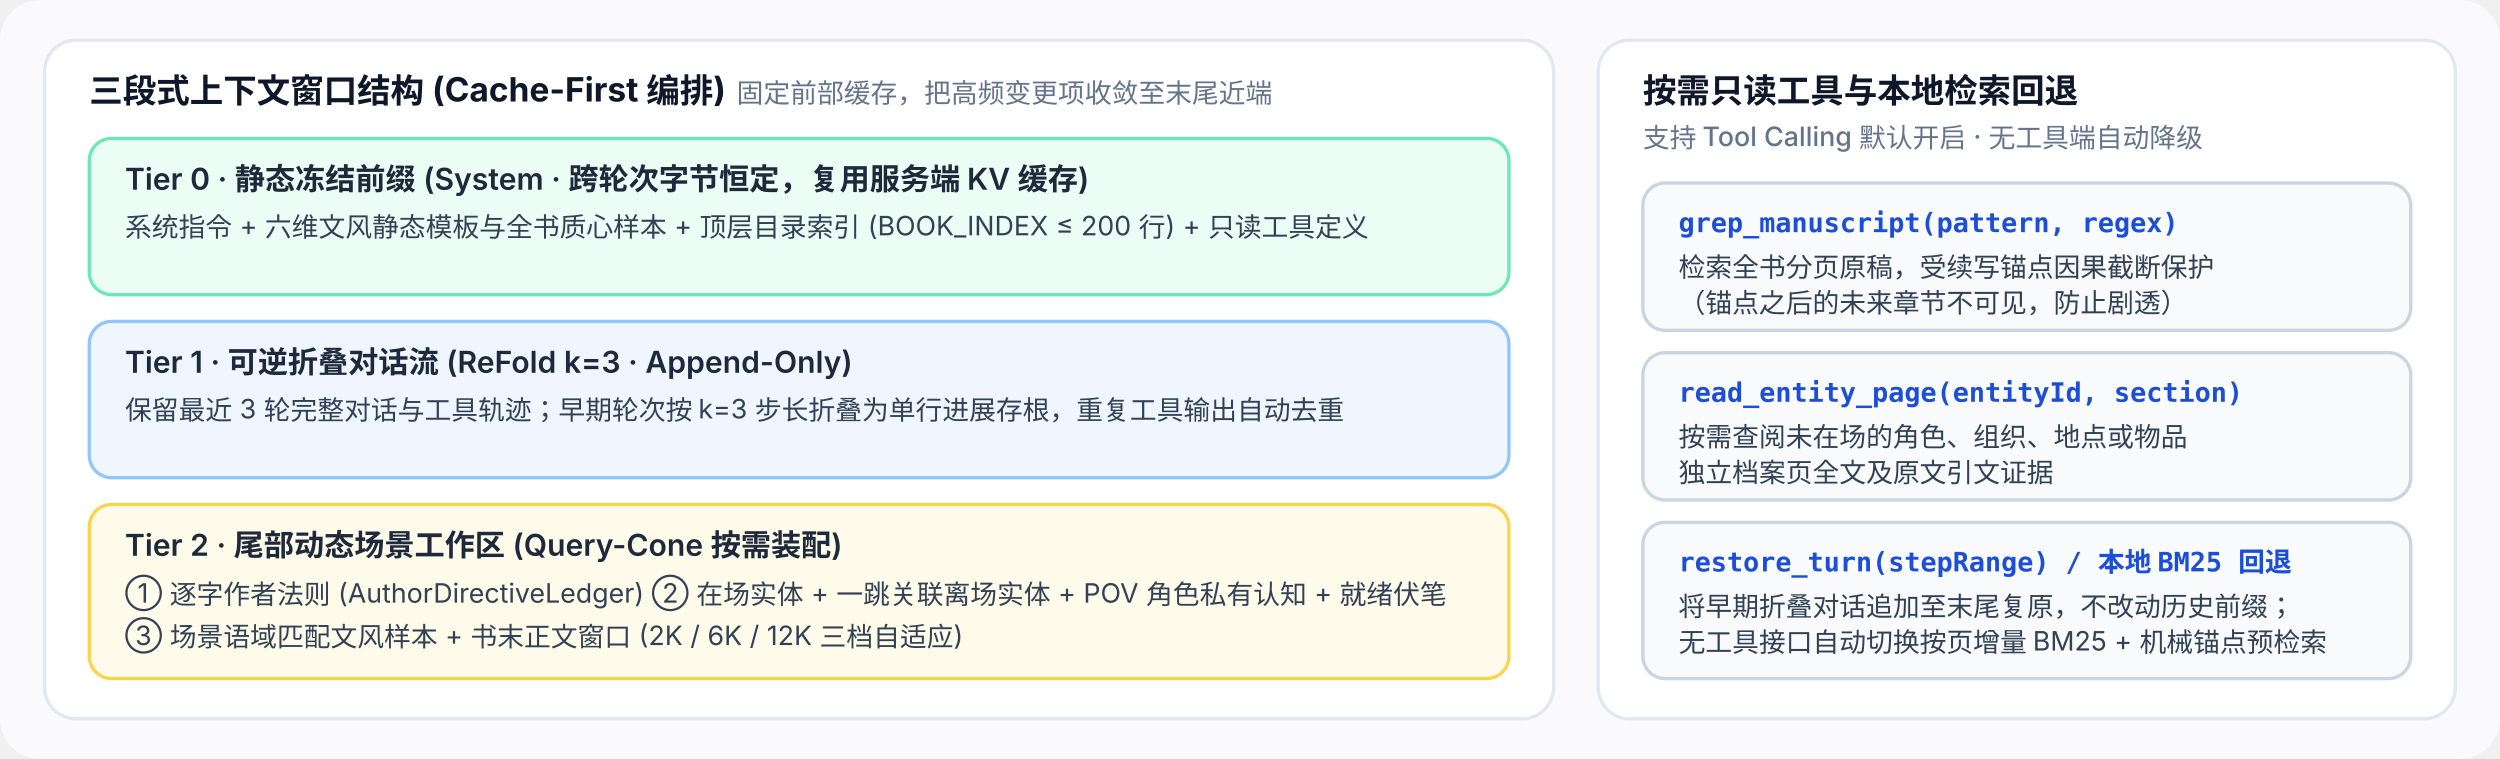
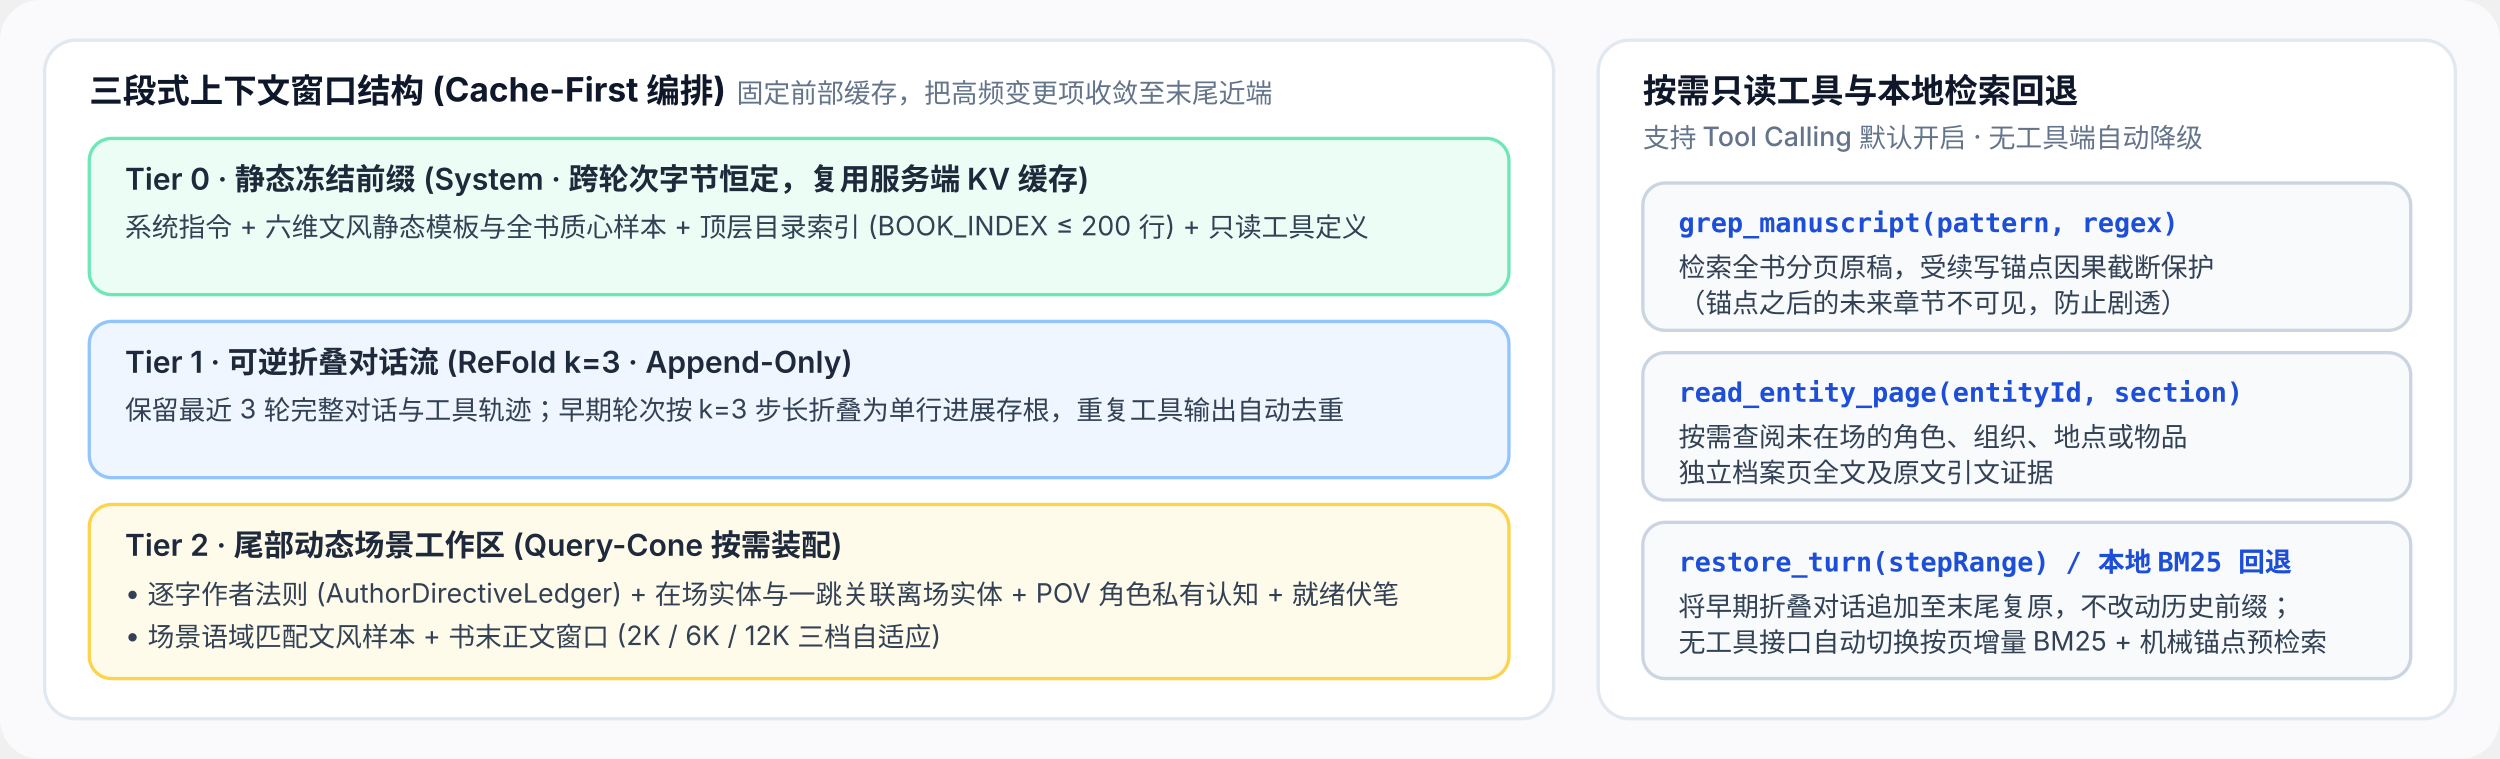
<svg xmlns="http://www.w3.org/2000/svg" viewBox="0 0 1120 340" width="100%" height="100%">
  <defs>
    <style>
      .bg { fill: #FAFAFC; }
      .panel { fill: #FFFFFF; stroke: #E2E8F0; stroke-width: 1.5; rx: 14; }
      .panel-header { font-family: -apple-system, BlinkMacSystemFont, "PingFang SC", "Microsoft YaHei", sans-serif; font-size: 15px; font-weight: 700; fill: #0F172A; }
      .panel-sub { font-family: -apple-system, BlinkMacSystemFont, "PingFang SC", "Microsoft YaHei", sans-serif; font-size: 12px; font-weight: 500; fill: #64748B; }
      .tier0 { fill: #ECFDF5; stroke: #6EE7B7; stroke-width: 1.5; rx: 10; }
      .tier1 { fill: #EFF6FF; stroke: #93C5FD; stroke-width: 1.5; rx: 10; }
      .tier2 { fill: #FFFBEB; stroke: #FCD34D; stroke-width: 1.5; rx: 10; }
      .tool-card { fill: #F8FAFC; stroke: #CBD5E1; stroke-width: 1.5; rx: 10; }
      .title { font-family: -apple-system, BlinkMacSystemFont, "PingFang SC", "Microsoft YaHei", sans-serif; font-size: 13.5px; font-weight: 600; fill: #1E293B; }
      .desc { font-family: -apple-system, BlinkMacSystemFont, "PingFang SC", "Microsoft YaHei", sans-serif; font-size: 12px; fill: #334155; }
      .code { font-family: ui-monospace, SFMono-Regular, Menlo, Consolas, monospace; font-size: 12px; font-weight: 600; fill: #1D4ED8; }
      .arrow { stroke: #64748B; stroke-width: 1.8; fill: none; marker-end: url(#arrow); }
    </style>
    <marker id="arrow" viewBox="0 0 10 10" refX="8" refY="5" markerWidth="6" markerHeight="6" orient="auto-start-reverse">
      <path d="M 0 1.5 L 8 5 L 0 8.5 z" fill="#64748B" />
    </marker>
  </defs>
  <rect width="1120" height="340" rx="18" class="bg" />
  <rect x="20" y="18" width="676" height="304" class="panel" />
  <text x="40" y="46" class="panel-header">三段式上下文窗口结构 (Cache-First 编排)</text>
  <text x="330" y="46" class="panel-sub">固定前部缓存，把高频变更项收敛至末尾近端</text>
  <rect x="40" y="62" width="636" height="70" class="tier0" />
  <text x="56" y="85" class="title">Tier 0 · 静态冻结前缀 (System · 跨轮次字节恒定，复用服务端 KV 缓存)</text>
  <text x="56" y="106" class="desc">系统指令 + 六维文风静态模板与全书质心样本 + 顶层目录索引 (BOOK_INDEX ≤ 200 行) + 只读工具定义</text>
  <rect x="40" y="144" width="636" height="70" class="tier1" />
  <text x="56" y="167" class="title">Tier 1 · 可逆折叠对话流 (ReFold k=3 · Append-Only)</text>
  <text x="56" y="188" class="desc">保留最近 3 轮完整对话与工具轨迹；早期轮次按 k=3 步长折叠为单行进展存根，重复工具输出自动去重</text>
  <rect x="40" y="226" width="636" height="78" class="tier2" />
  <text x="56" y="249" class="title">Tier 2 · 尾部动态场景工作区 (Query-Cone 按需装配)</text>
-   <text x="56" y="270" class="desc">① 逐字作者法则 (AuthorDirectiveLedger)  ② 在场实体 + 一跳关联离场实体 + POV 角色私有认知 + 就绪伏笔</text>
-   <text x="56" y="289" class="desc">③ 场景语域匹配文风样本 + 书末正文窗口 (2K / 6K / 12K 三档自适应)</text>
+   <text x="56" y="270" class="desc">• 逐字作者法则 (AuthorDirectiveLedger) + 在场实体与一跳关联离场实体 + POV 角色私有认知 + 就绪伏笔</text>
+   <text x="56" y="289" class="desc">• 场景语域匹配文风样本 + 书末正文窗口 (2K / 6K / 12K 三档自适应)</text>
  <rect x="716" y="18" width="384" height="304" class="panel" />
  <text x="736" y="46" class="panel-header">按需只读工具与本地检索回退</text>
  <text x="736" y="66" class="panel-sub">支持 Tool Calling 默认开启 · 无工具端自动降级</text>
  <rect x="736" y="82" width="344" height="66" class="tool-card" />
  <text x="752" y="104" class="code">grep_manuscript(pattern, regex)</text>
  <text x="752" y="124" class="desc">检索全书分页原稿，受续写锚点因果截断保护</text>
  <text x="752" y="140" class="desc">（锚点之后的未来章节不可见，防止剧透）</text>
  <rect x="736" y="158" width="344" height="66" class="tool-card" />
  <text x="752" y="180" class="code">read_entity_page(entityId, section)</text>
  <text x="752" y="200" class="desc">按需查阅未在场的角色、组织、地点或物品</text>
  <text x="752" y="216" class="desc">独立档案页全文及原文引文证据</text>
  <rect x="736" y="234" width="344" height="70" class="tool-card" />
  <text x="752" y="256" class="code">restore_turn(stepRange) / 本地 BM25 回退</text>
  <text x="752" y="276" class="desc">将早期折叠对话追加至末尾复原，不改动历史前缀；</text>
  <text x="752" y="292" class="desc">无工具接口自动切换按页增量 BM25 + 机械锚点预检索</text>
</svg>
